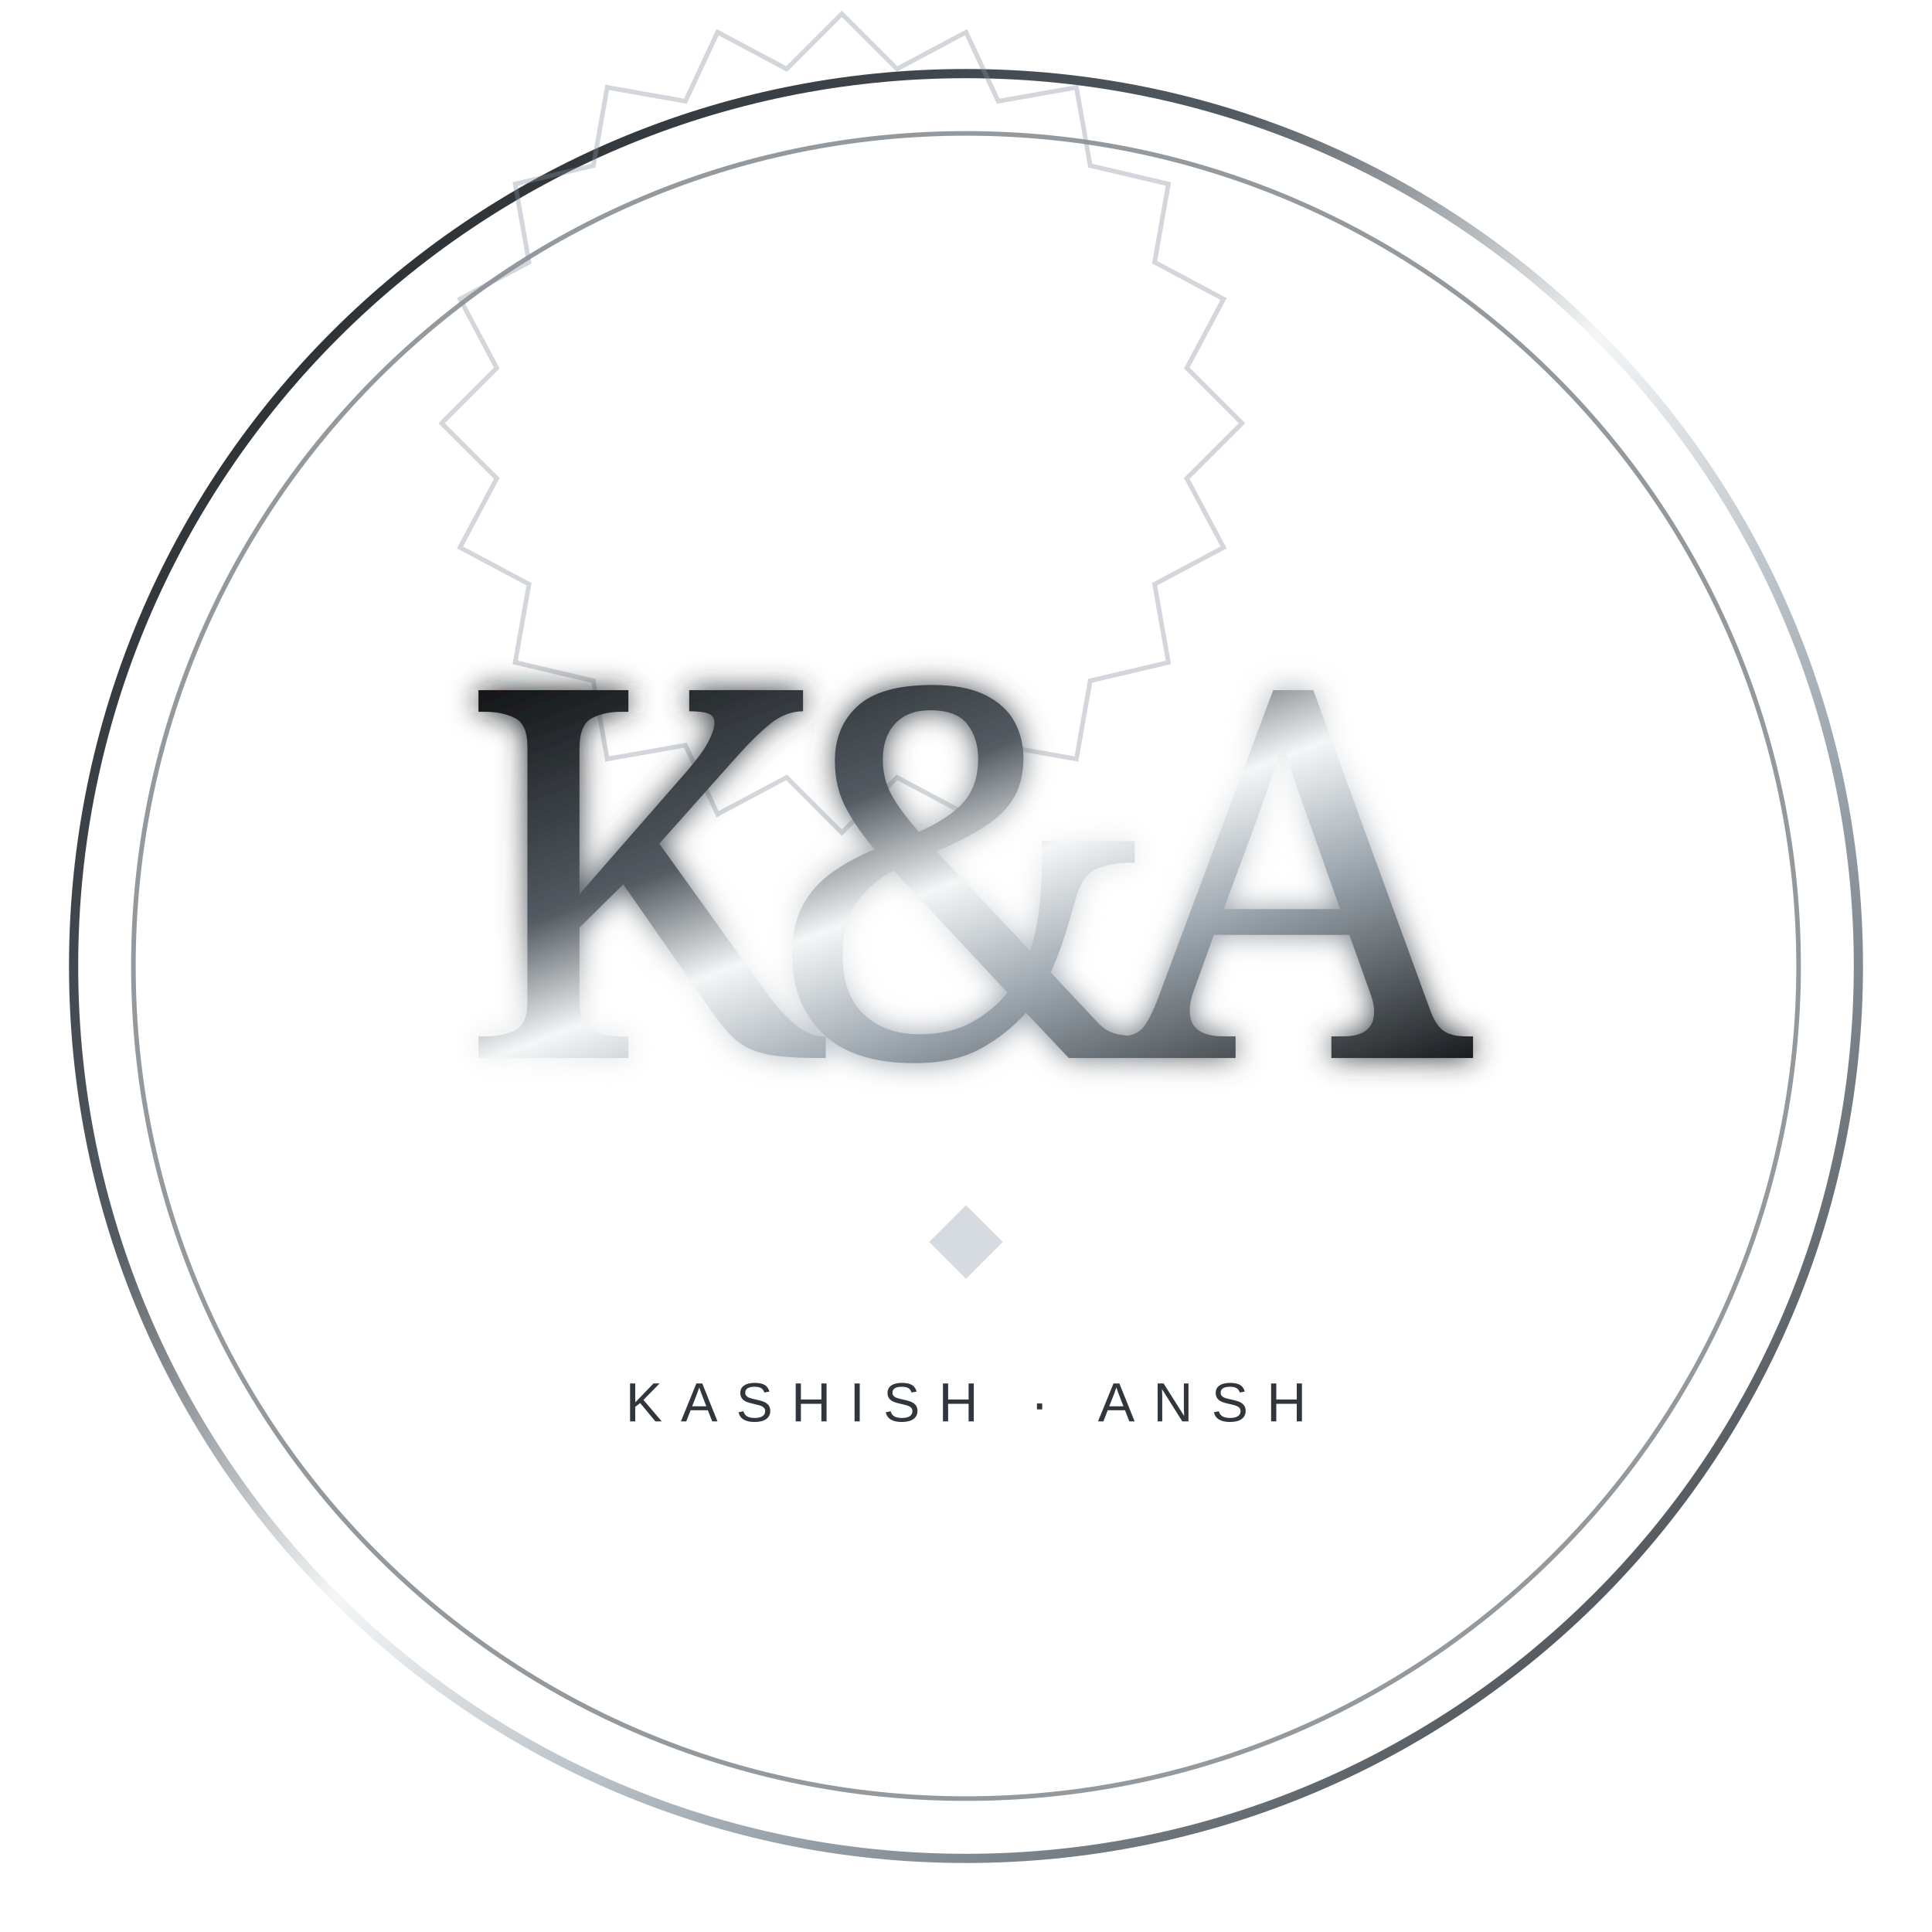
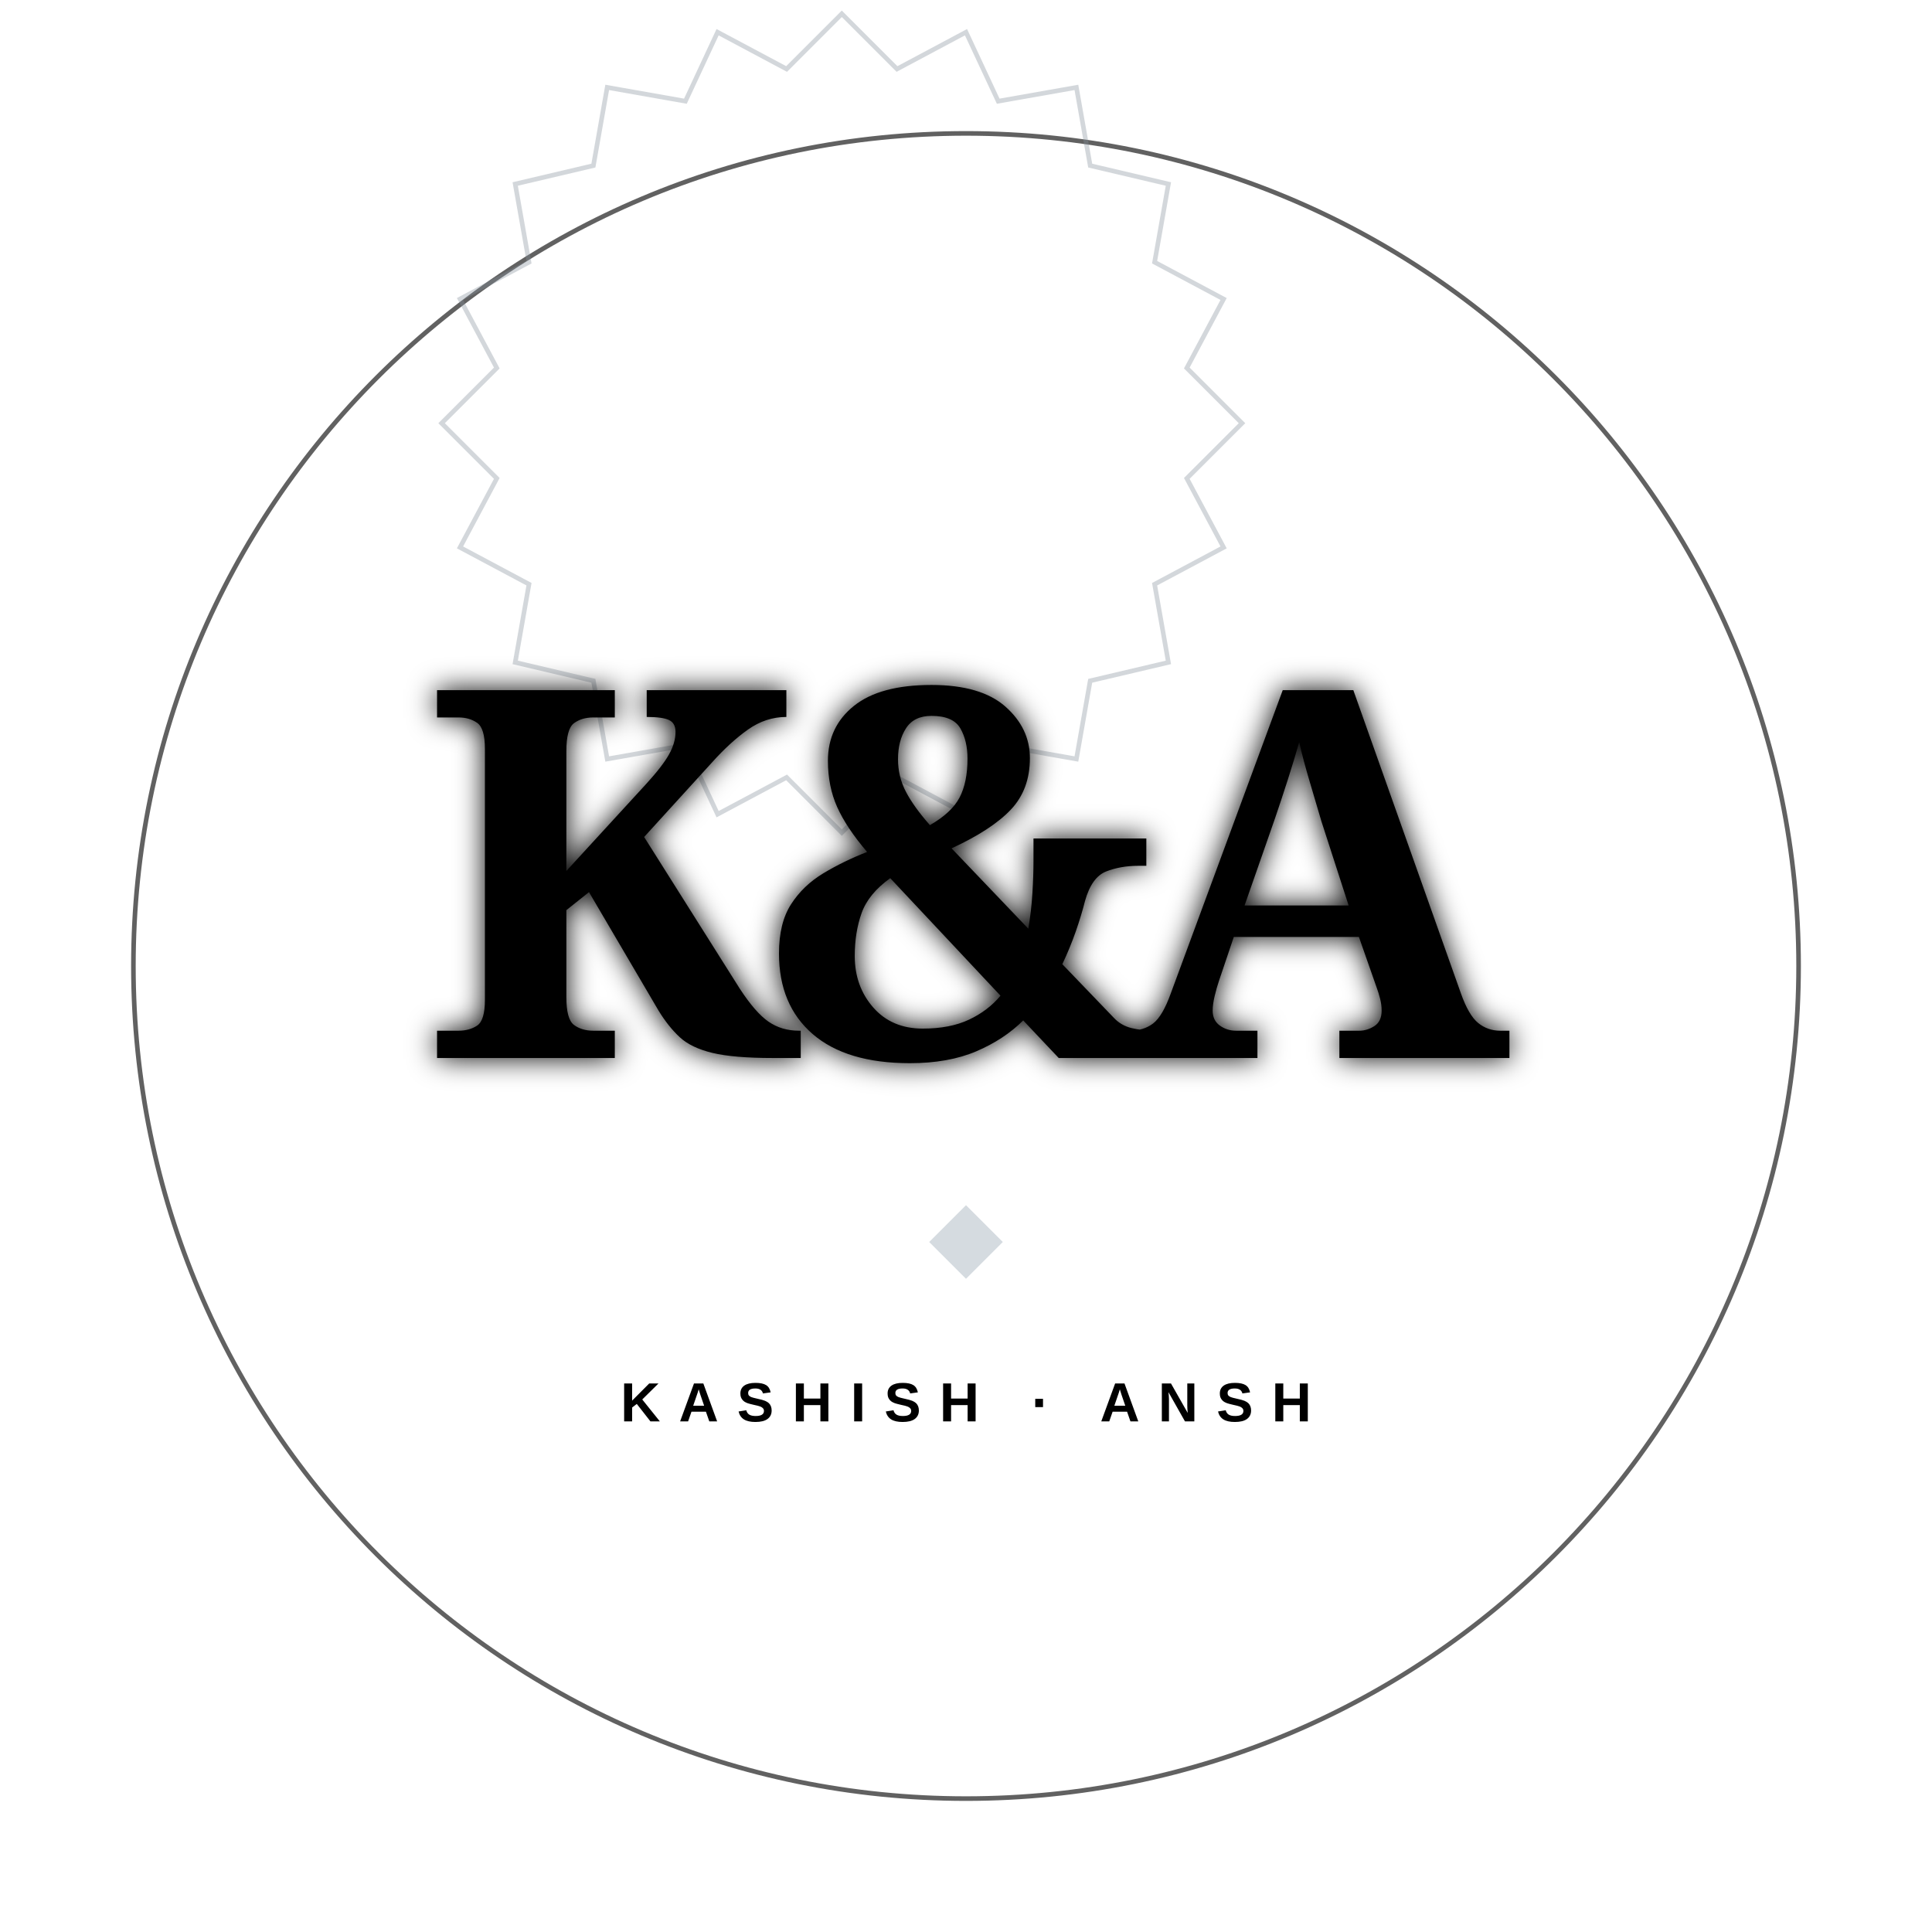
<svg xmlns="http://www.w3.org/2000/svg" width="420" height="420" viewBox="0 0 420 420" role="img" aria-labelledby="title desc">
  <defs>
-     <linearGradient id="chrome" x1="0" y1="0" x2="1" y2="1">
-       <stop offset="0" stop-color="#111416" />
-       <stop offset=".34" stop-color="#535b62" />
-       <stop offset=".5" stop-color="#f4f6f7" />
-       <stop offset=".68" stop-color="#9da7af" />
-       <stop offset="1" stop-color="#171a1d" />
+     <linearGradient id="black" x1="0" y1="0" x2="1" y2="1">
+       <stop offset="0" stop-color="#000" />
+       <stop offset="1" stop-color="#000" />
    </linearGradient>
    <filter id="glow" x="-30%" y="-30%" width="160%" height="160%">
      <feGaussianBlur stdDeviation="3" result="blur" />
      <feMerge>
        <feMergeNode in="blur" />
        <feMergeNode in="SourceGraphic" />
      </feMerge>
    </filter>
  </defs>
  <circle cx="210" cy="210" r="194" fill="none" stroke="url(#chrome)" stroke-width="2" />
-   <circle cx="210" cy="210" r="181" fill="none" stroke="#525b63" stroke-opacity=".62" stroke-width="1" />
+   <circle cx="210" cy="210" r="181" fill="none" stroke="#000" stroke-opacity=".62" stroke-width="1" />
  <path d="M210 7l7 15 17-3 3 17 17 4-3 17 15 8-8 15 12 12-12 12 8 15-15 8 3 17-17 4-3 17-17-3-7 15-15-8-12 12-12-12-15 8-7-15-17 3-3-17-17-4 3-17-15-8 8-15-12-12 12-12-8-15 15-8-3-17 17-4 3-17 17 3 7-15 15 8 12-12 12 12z" transform="translate(0 0)" fill="none" stroke="#87929d" stroke-opacity=".36" stroke-width="1" />
-   <text x="210" y="230" text-anchor="middle" font-family="Baskerville, Georgia, serif" font-size="112" letter-spacing="-10" fill="url(#chrome)" filter="url(#glow)">K&amp;A</text>
+   <text x="210" y="230" text-anchor="middle" font-family="Baskerville, Georgia, serif" font-size="112" font-weight="700" letter-spacing="-10" fill="#000" filter="url(#glow)">K&amp;A</text>
  <path d="M118 270h184" fill="none" stroke="url(#chrome)" stroke-width="1.5" />
  <path d="M210 262l8 8-8 8-8-8z" fill="#d5dbe0" />
-   <text x="210" y="309" text-anchor="middle" font-family="Montserrat, Arial, sans-serif" font-size="12" letter-spacing="4" fill="#30363b">KASHISH · ANSH</text>
+   <text x="210" y="309" text-anchor="middle" font-family="Montserrat, Arial, sans-serif" font-size="12" font-weight="700" letter-spacing="4" fill="#000">KASHISH · ANSH</text>
</svg>
